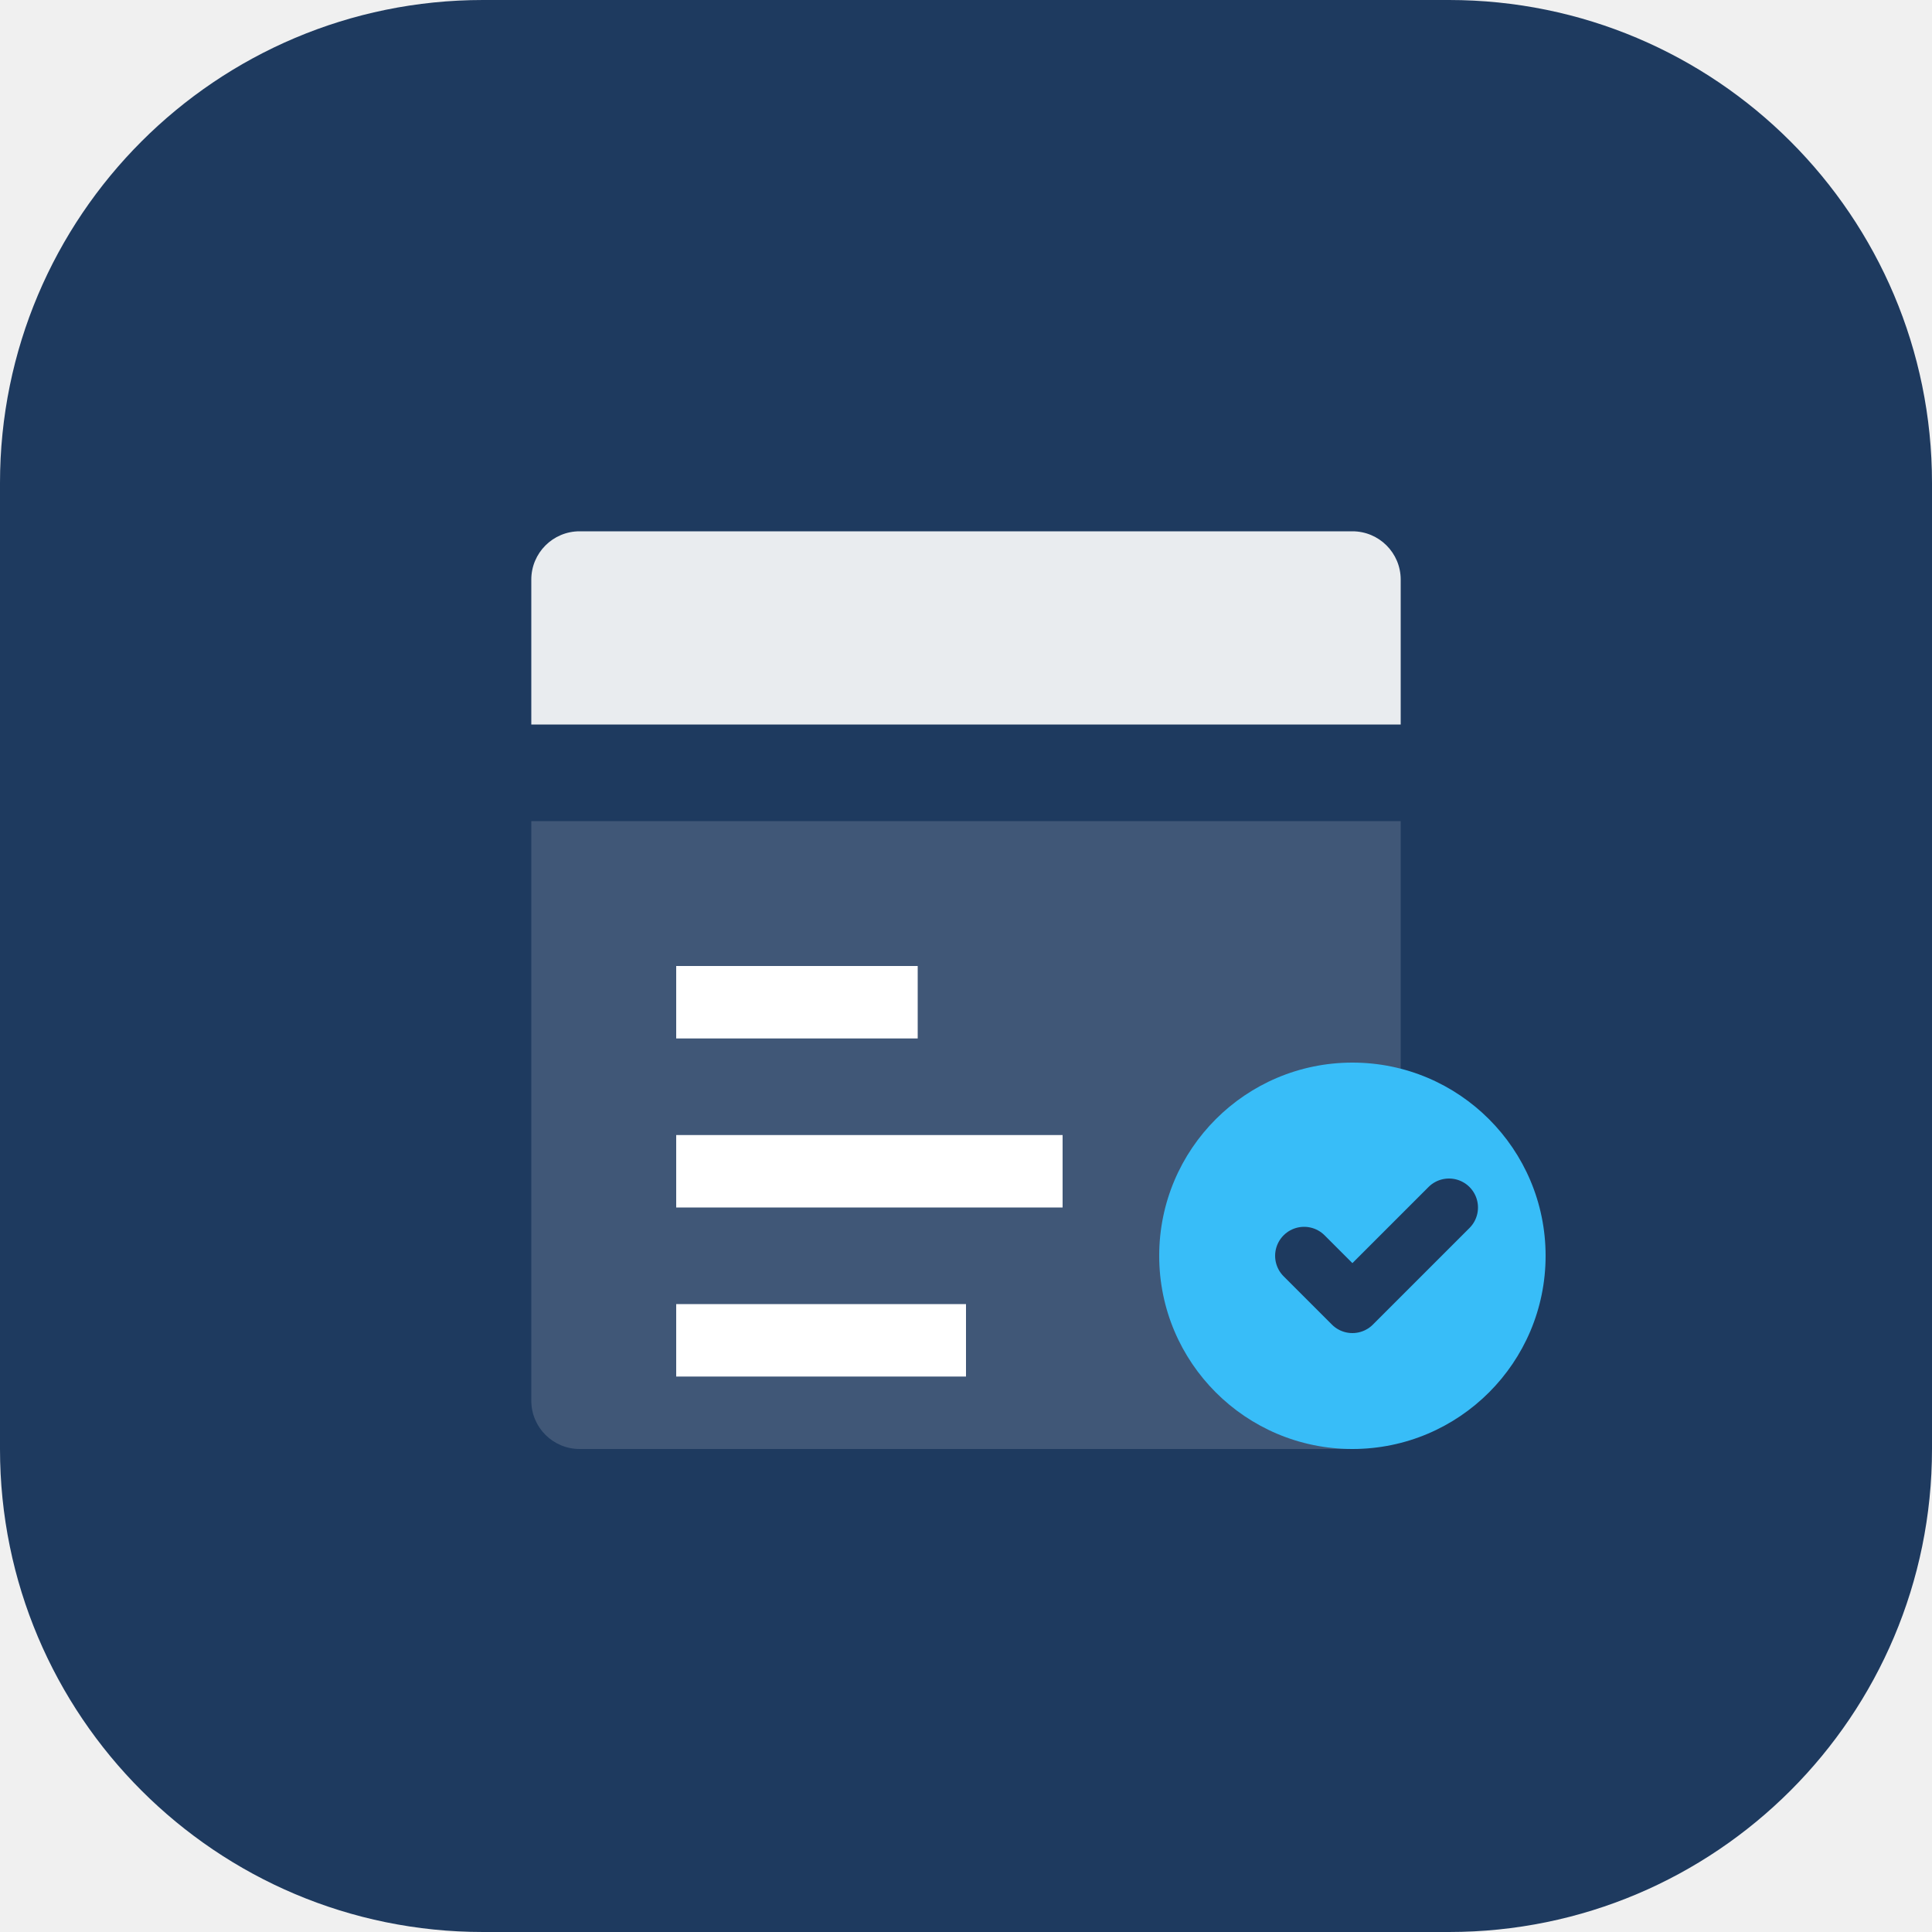
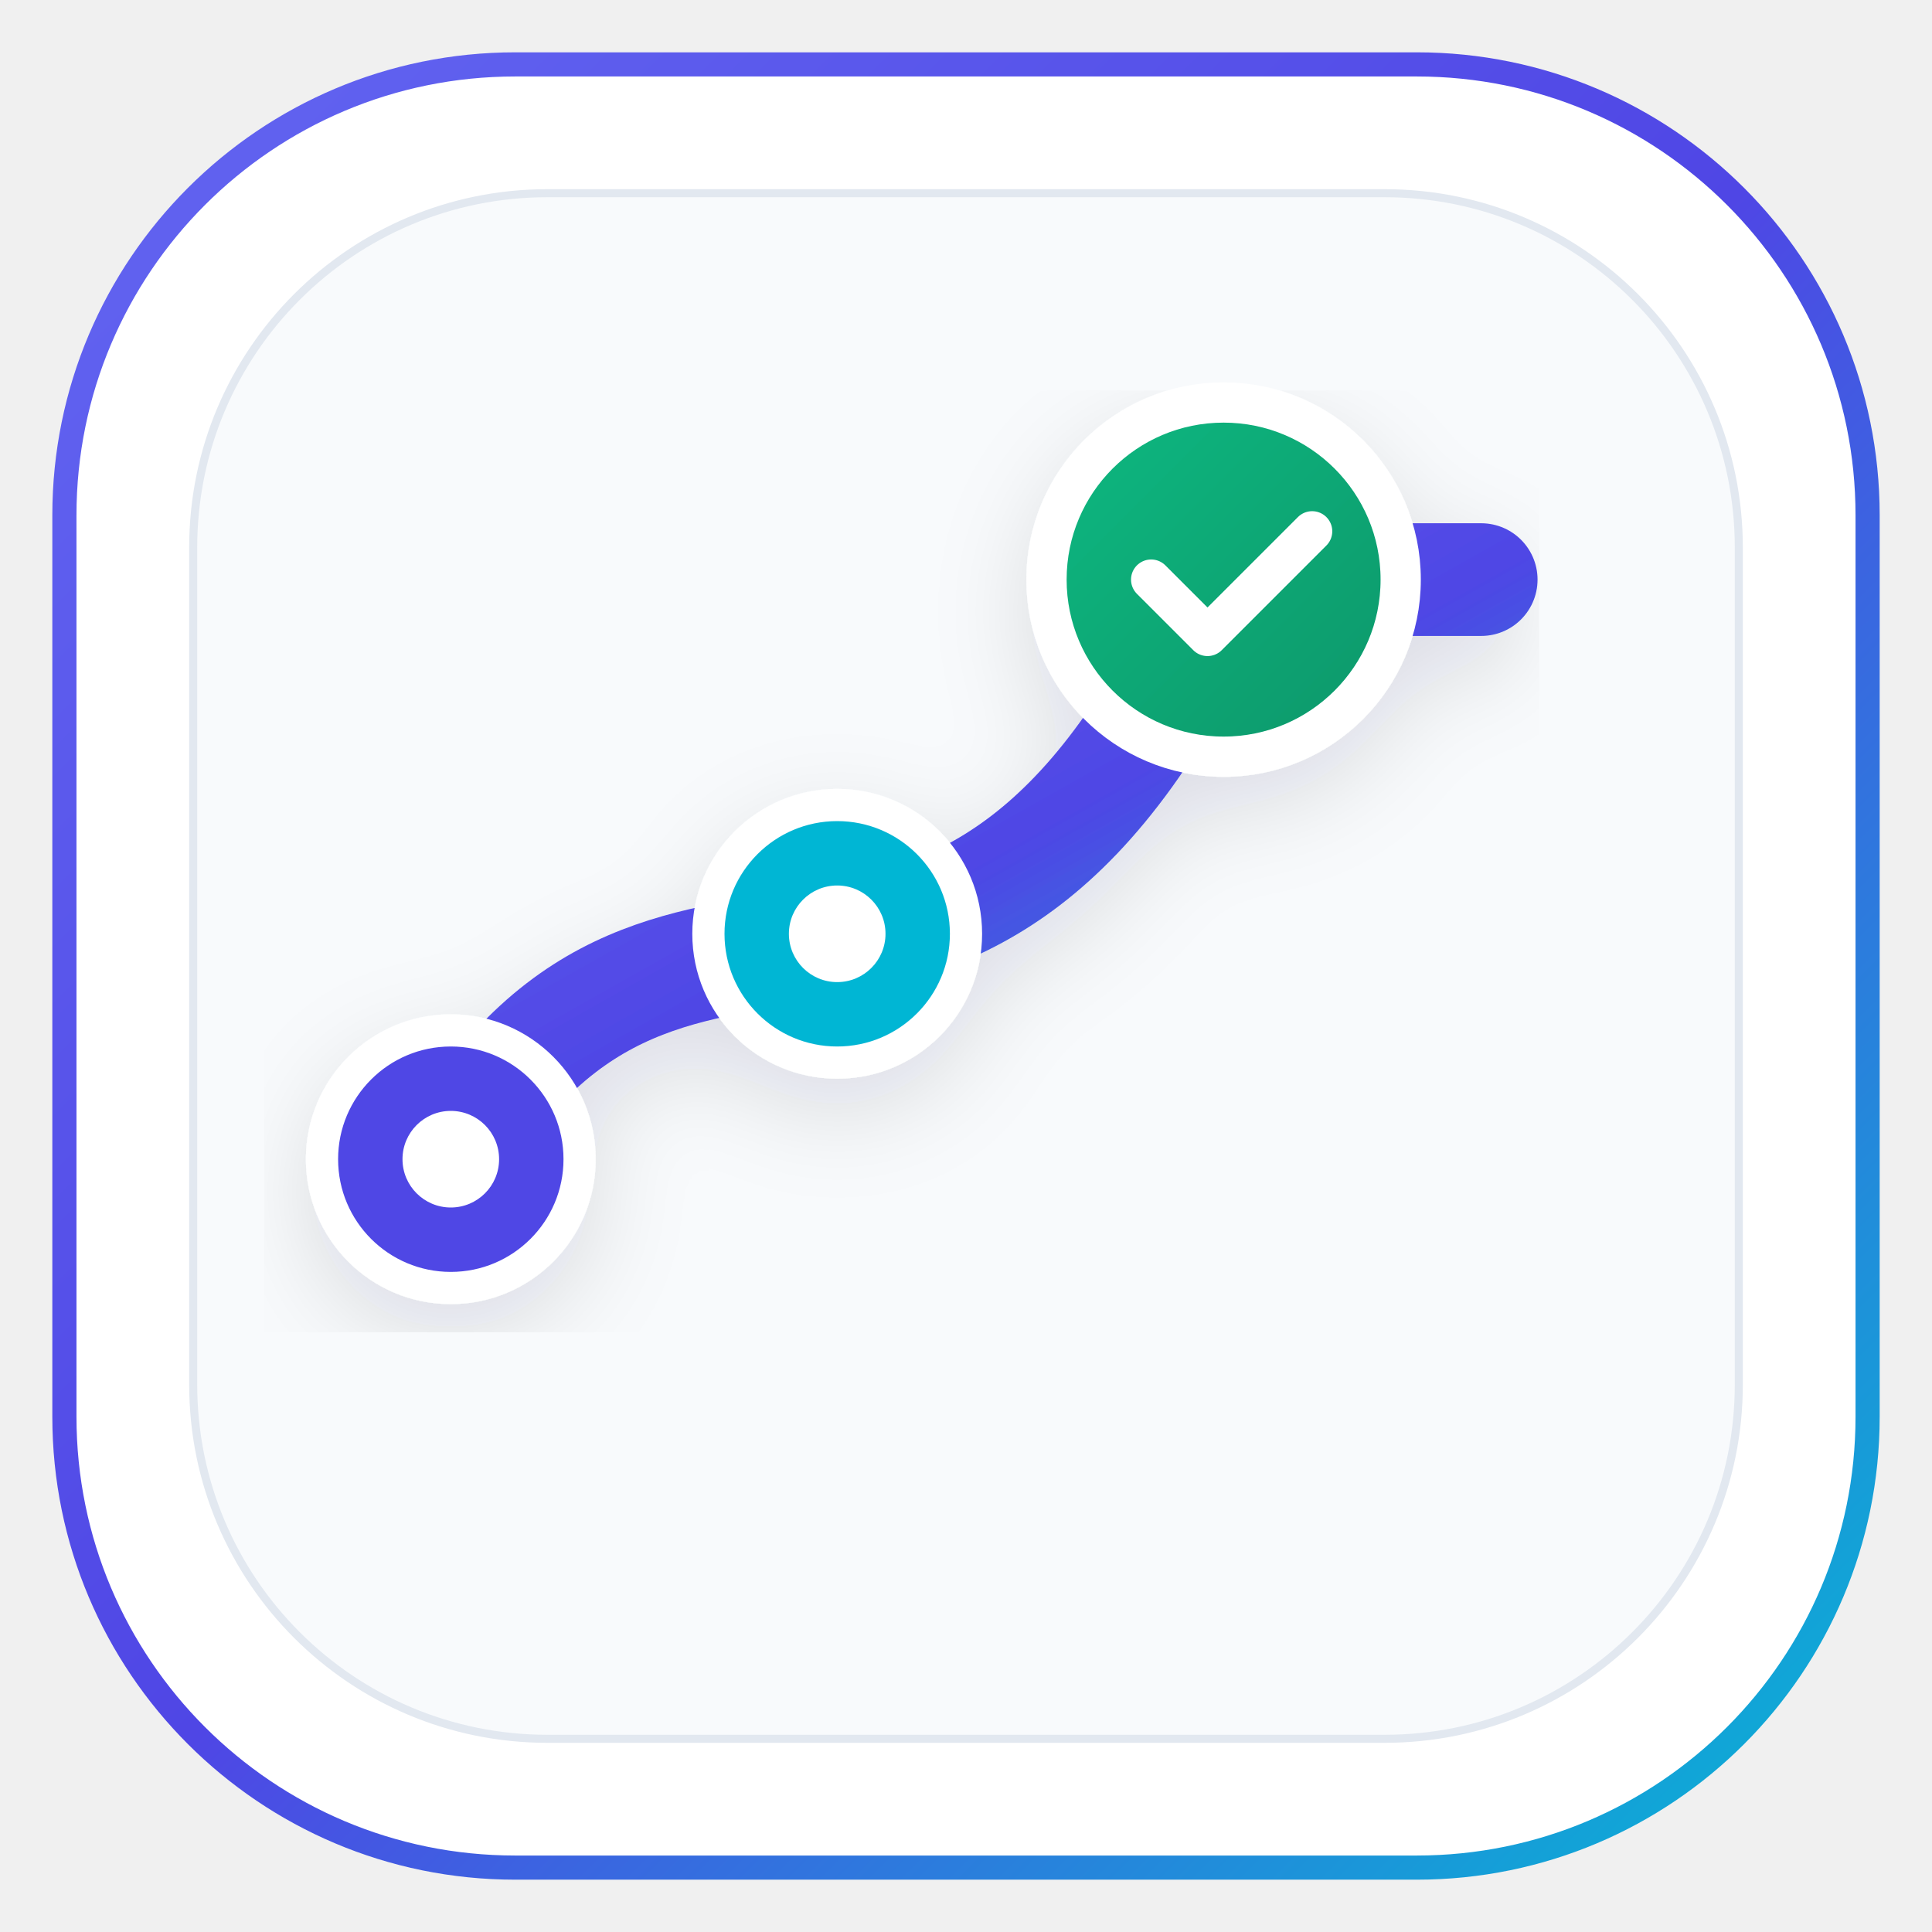
- <svg xmlns="http://www.w3.org/2000/svg" viewBox="0 0 40 40" fill="none">
-   <rect width="40" height="40" rx="10" fill="#1e3a5f" />
-   <path d="M12 11h16a1 1 0 011 1v3H11v-3a1 1 0 011-1z" fill="#fff" opacity=".9" />
-   <path d="M11 17h18v12a1 1 0 01-1 1H12a1 1 0 01-1-1V17z" fill="#fff" opacity=".15" />
-   <path d="M14 20h5v1.5h-5V20zm0 3.5h8v1.5h-8V23.5zm0 3.5h6v1.5h-6V27z" fill="#fff" />
-   <circle cx="28" cy="26" r="4" fill="#38bdf8" />
-   <path d="M27 26l1 1 2-2" stroke="#1e3a5f" stroke-width="1.2" stroke-linecap="round" stroke-linejoin="round" />
+ <svg xmlns="http://www.w3.org/2000/svg" viewBox="0 0 120 120" fill="none">
+   <defs>
+     <linearGradient id="brandGrad" x1="0%" y1="0%" x2="100%" y2="100%">
+       <stop offset="0%" stop-color="#6366f1" />
+       <stop offset="50%" stop-color="#4f46e5" />
+       <stop offset="100%" stop-color="#06b6d4" />
+     </linearGradient>
+     <linearGradient id="checkGrad" x1="0%" y1="0%" x2="100%" y2="100%">
+       <stop offset="0%" stop-color="#10b981" />
+       <stop offset="100%" stop-color="#059669" />
+     </linearGradient>
+     <filter id="shadow" x="-5%" y="-5%" width="110%" height="110%">
+       <feDropShadow dx="0" dy="2" stdDeviation="3" flood-color="#0f172a" flood-opacity="0.12" />
+     </filter>
+   </defs>
+   <rect x="4" y="4" width="112" height="112" rx="28" fill="#ffffff" stroke="url(#brandGrad)" stroke-width="1.5" />
+   <rect x="12" y="12" width="96" height="96" rx="22" fill="#f8fafc" stroke="#e2e8f0" stroke-width="0.5" />
+   <g filter="url(#shadow)">
+     <path d="M28 72 C42 48 60 72 76 36 L92 36" stroke="url(#brandGrad)" stroke-width="7" stroke-linecap="round" stroke-linejoin="round" />
+     <circle cx="28" cy="72" r="8" fill="#4f46e5" stroke="#ffffff" stroke-width="2" />
+     <circle cx="28" cy="72" r="3" fill="#ffffff" />
+     <circle cx="52" cy="58" r="8" fill="#06b6d4" stroke="#ffffff" stroke-width="2" />
+     <circle cx="52" cy="58" r="3" fill="#ffffff" />
+     <circle cx="76" cy="36" r="11" fill="url(#checkGrad)" stroke="#ffffff" stroke-width="2.5" />
+     <path d="M71.5 36 L75 39.5 L81.5 33" stroke="#ffffff" stroke-width="2.5" stroke-linecap="round" stroke-linejoin="round" />
+   </g>
</svg>
